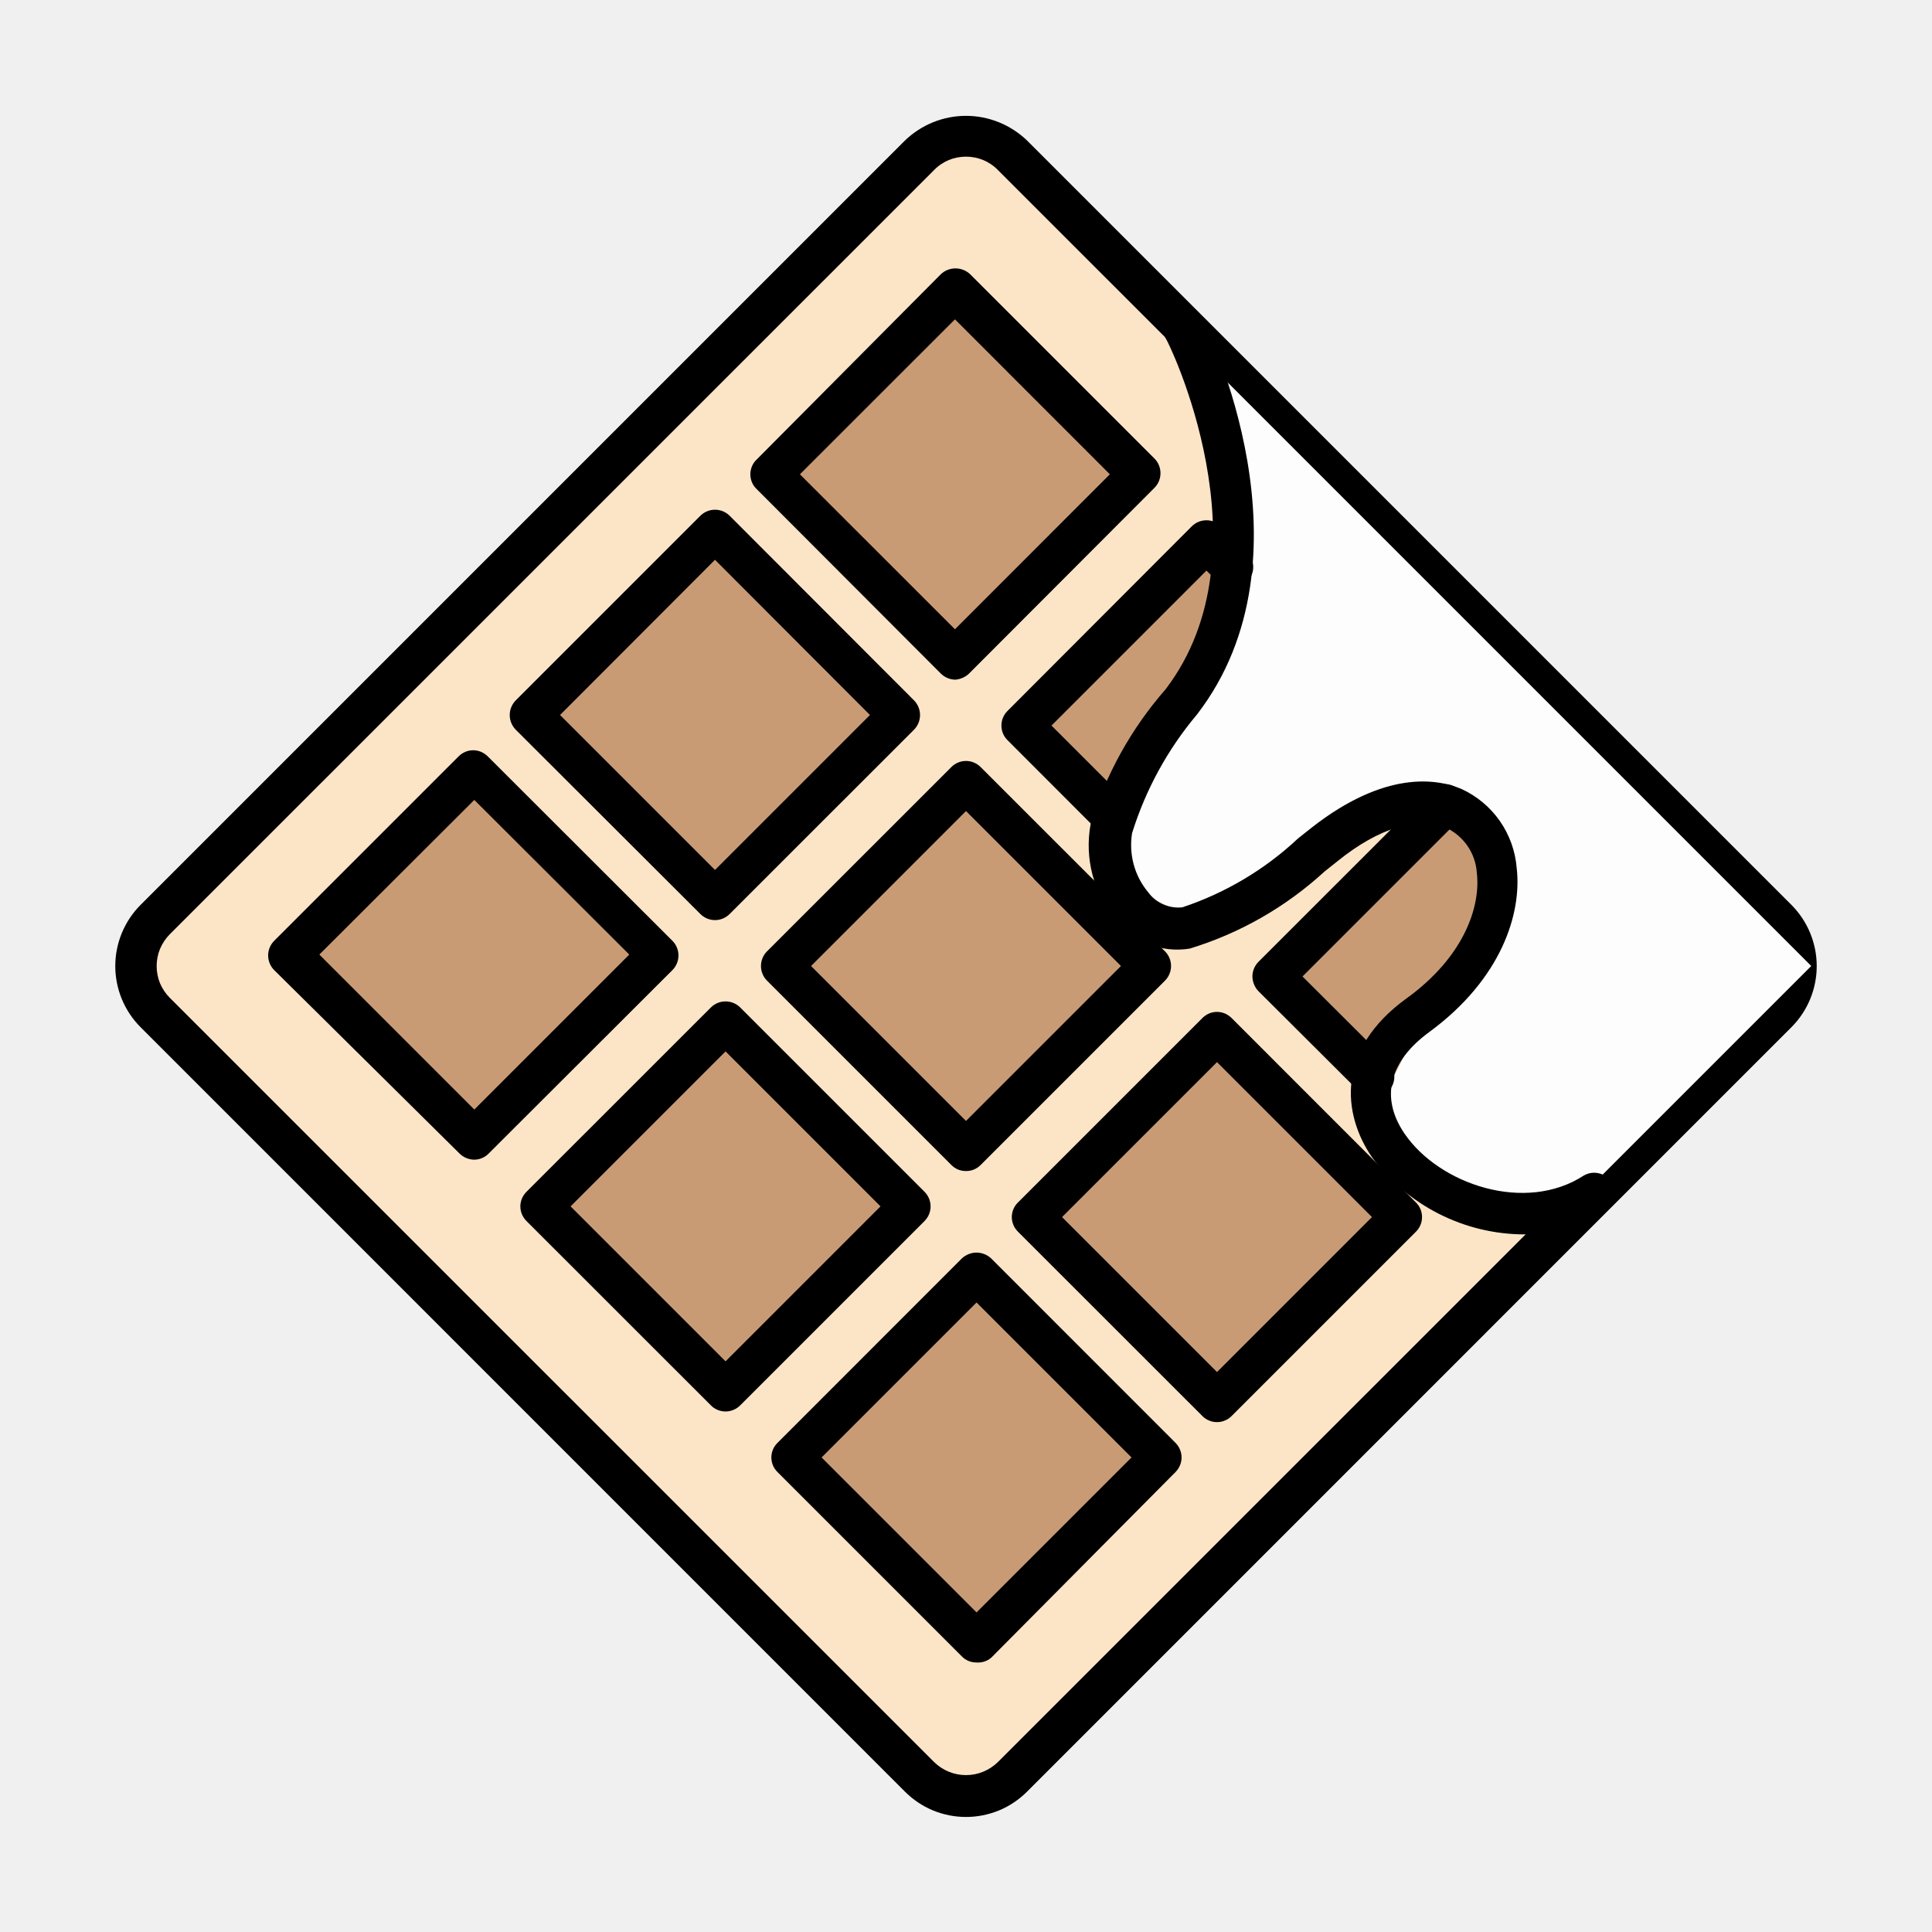
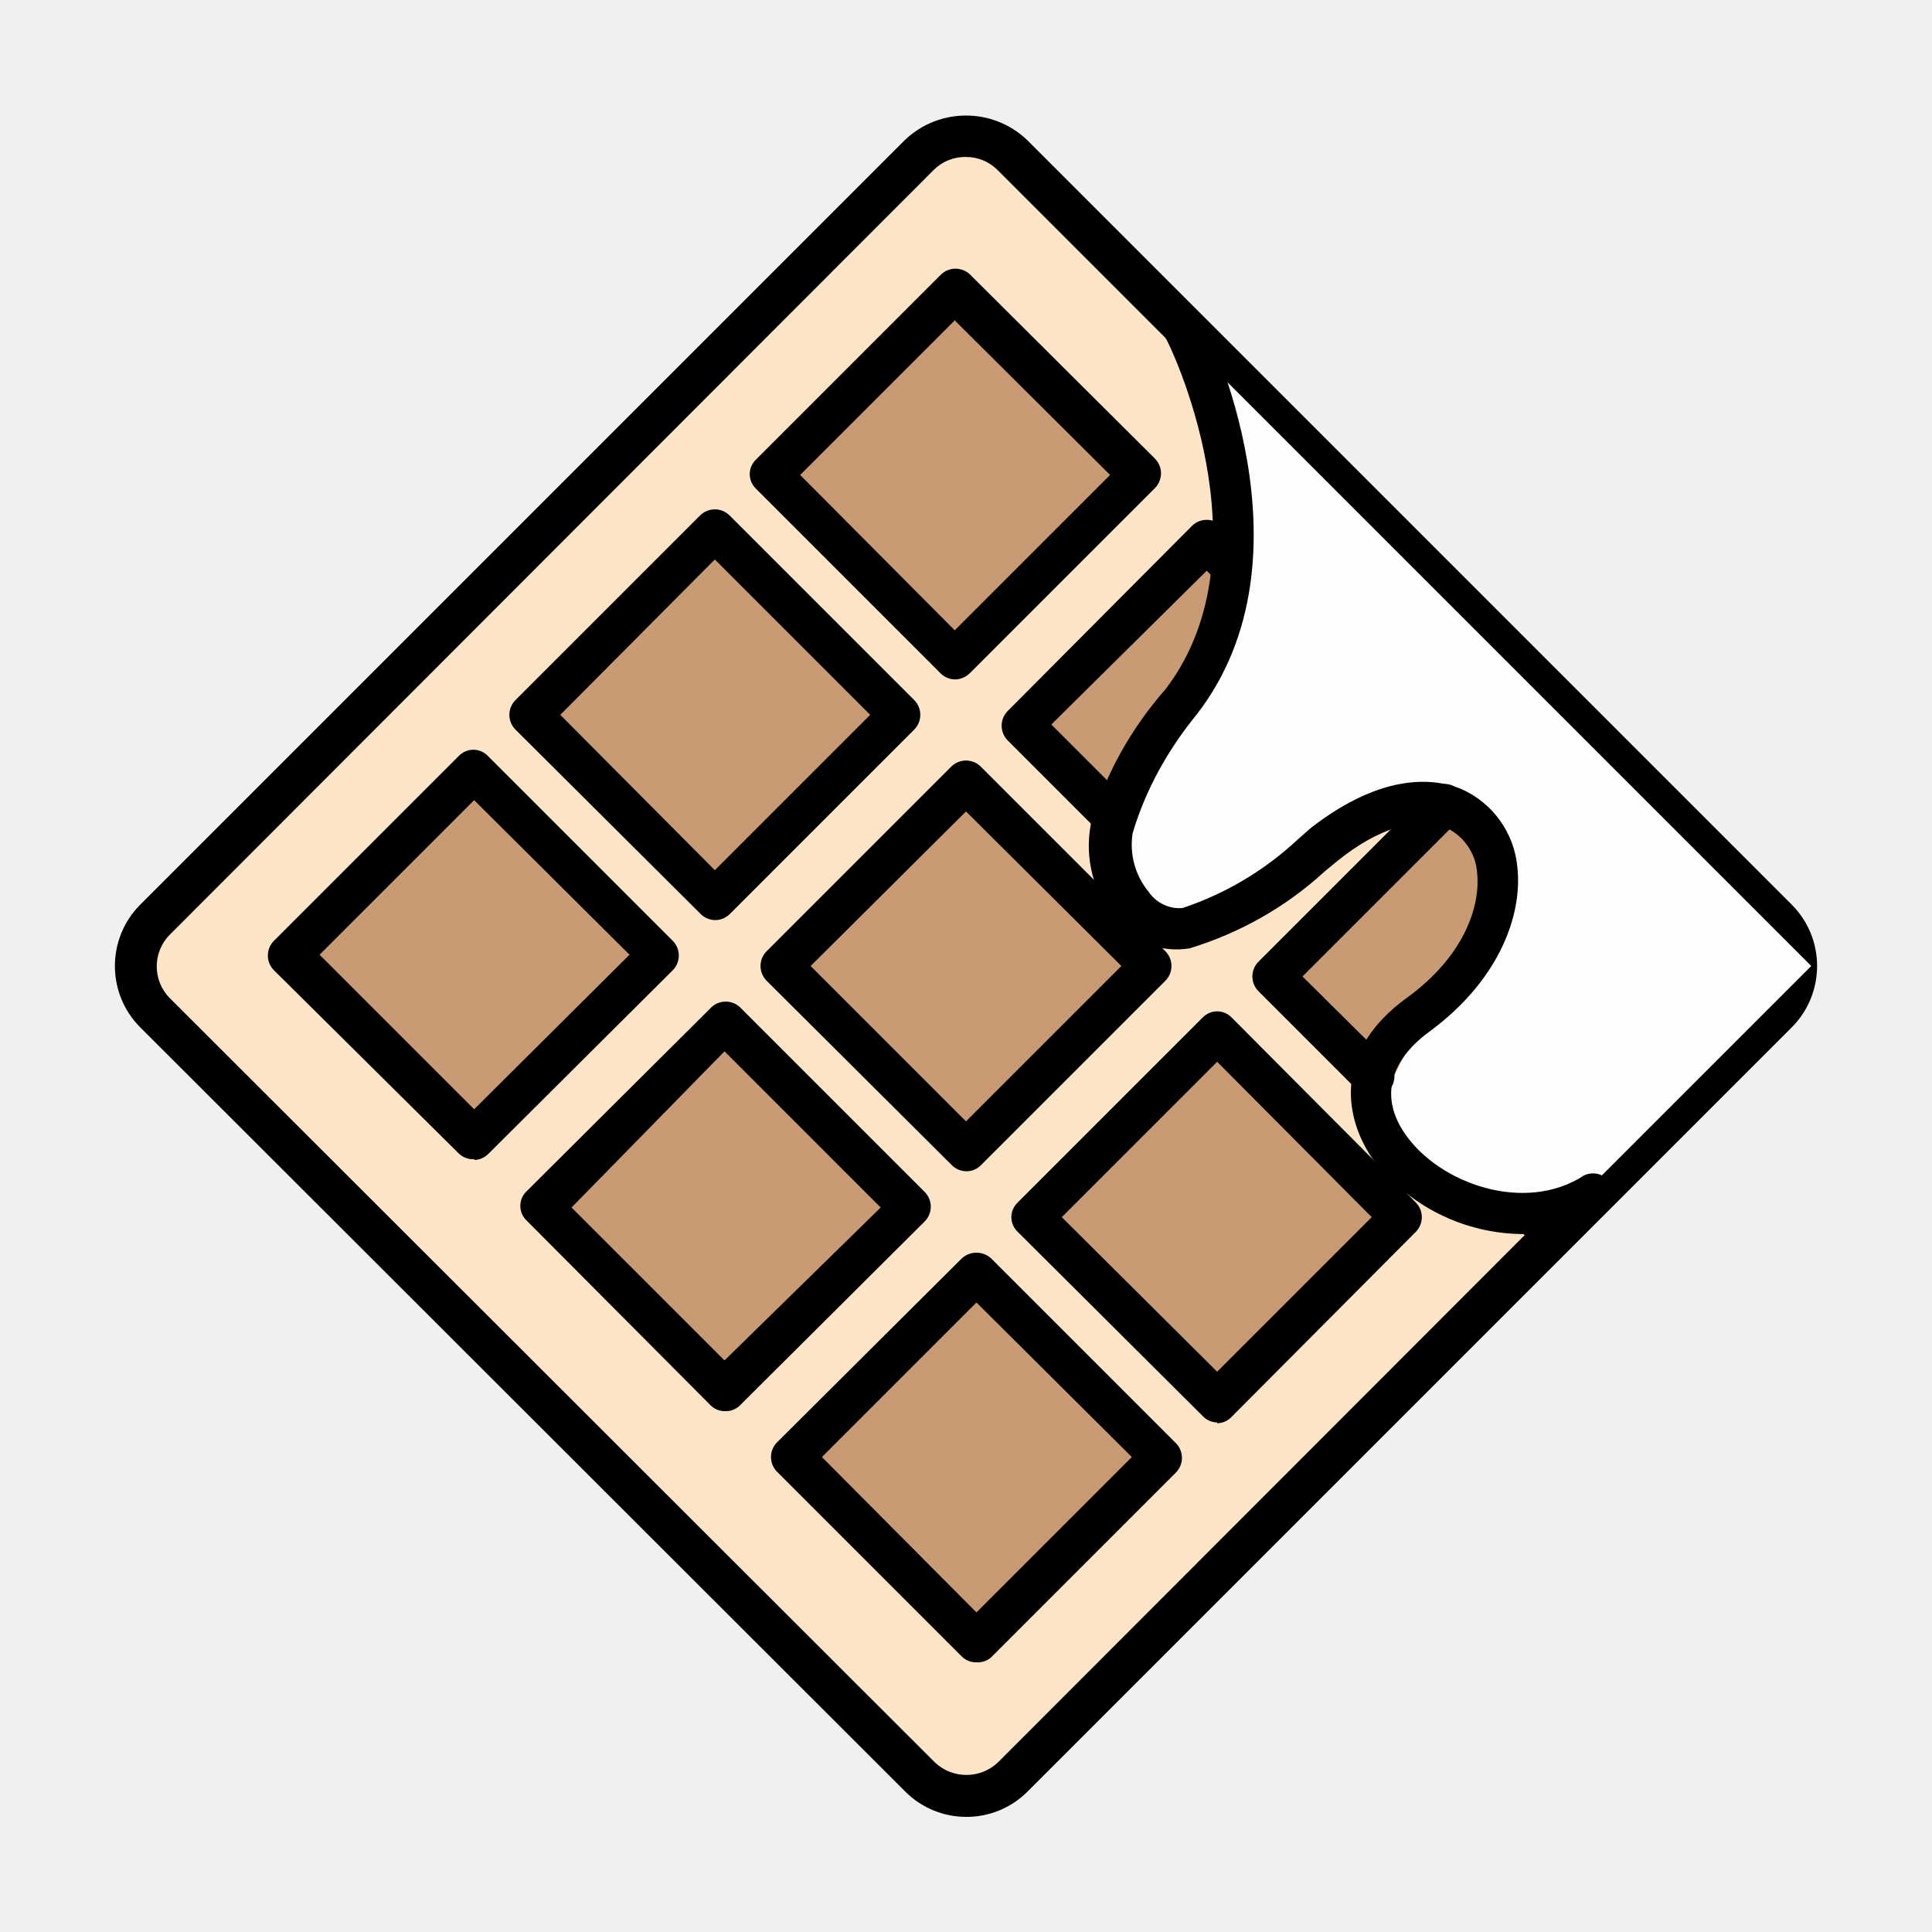
- <svg xmlns="http://www.w3.org/2000/svg" width="24" height="24" viewBox="0 0 24 24" fill="none">
-   <g clip-path="url(#clip0_865_53)">
-     <path d="M1.5 12L12 1.5L22.5 12L12 22.5L1.5 12Z" fill="#FBE5C6" />
-     <rect x="11.871" y="3.469" width="3.362" height="3.42" transform="rotate(44.7451 11.8713 3.46875)" fill="#C99B75" />
-     <rect x="15.014" y="6.615" width="3.208" height="3.348" transform="rotate(44.7451 15.0145 6.61523)" fill="#C99B75" />
-     <rect x="12.046" y="9.857" width="3.056" height="3.096" transform="rotate(44.7451 12.0464 9.85742)" fill="#C99B75" />
-     <rect x="8.944" y="12.768" width="3.116" height="3.096" transform="rotate(44.7451 8.94446 12.7676)" fill="#C99B75" />
-     <rect x="12.102" y="15.924" width="3.225" height="3.096" transform="rotate(44.7451 12.1023 15.9238)" fill="#C99B75" />
-     <rect x="15.179" y="13" width="3.225" height="3.096" transform="rotate(44.7451 15.1794 13)" fill="#C99B75" />
-     <rect x="18.179" y="10" width="3.225" height="3.096" transform="rotate(44.7451 18.1794 10)" fill="#C99B75" />
-     <rect x="8.841" y="6.572" width="3.362" height="3.326" transform="rotate(44.7451 8.84131 6.57227)" fill="#C99B75" />
-     <rect x="5.931" y="9.414" width="3.362" height="3.495" transform="rotate(44.7451 5.93066 9.41406)" fill="#C99B75" />
-     <rect x="5.931" y="9.414" width="3.362" height="3.495" transform="rotate(44.7451 5.93066 9.41406)" fill="#C99B75" />
-     <path d="M12 22.571C11.859 22.571 11.719 22.543 11.588 22.489C11.458 22.435 11.34 22.355 11.24 22.255L1.746 12.76C1.545 12.559 1.432 12.285 1.432 12.001C1.432 11.716 1.545 11.443 1.746 11.241L11.24 1.747C11.444 1.55 11.716 1.439 12 1.439C12.283 1.439 12.556 1.55 12.76 1.747L22.254 11.241C22.455 11.443 22.568 11.716 22.568 12.001C22.568 12.285 22.455 12.559 22.254 12.76L12.76 22.255C12.66 22.355 12.542 22.435 12.412 22.489C12.281 22.543 12.141 22.571 12 22.571ZM12 1.946C11.926 1.946 11.854 1.96 11.786 1.988C11.718 2.017 11.656 2.058 11.605 2.111L2.11 11.605C2.058 11.657 2.017 11.719 1.988 11.787C1.96 11.854 1.946 11.927 1.946 12.001C1.946 12.074 1.96 12.147 1.988 12.215C2.017 12.283 2.058 12.344 2.11 12.396L11.605 21.89C11.71 21.993 11.852 22.051 12 22.051C12.148 22.051 12.289 21.993 12.395 21.89L21.89 12.396C21.942 12.344 21.983 12.283 22.012 12.215C22.04 12.147 22.054 12.074 22.054 12.001C22.054 11.927 22.04 11.854 22.012 11.787C21.983 11.719 21.942 11.657 21.89 11.605L12.395 2.111C12.344 2.058 12.282 2.017 12.214 1.988C12.146 1.96 12.073 1.946 12 1.946Z" fill="black" />
-     <path d="M15.5 6.5L15 4.5L22.5 12L19.5 15H18.5L17 14L18 12L18.5 11L18 10H17L15 11.5L14 11V10.5L14.5 9L15.5 6.5Z" fill="#FDFDFD" />
-     <path d="M12 14.547C11.966 14.547 11.932 14.541 11.901 14.528C11.87 14.515 11.842 14.496 11.818 14.472L9.528 12.182C9.48 12.134 9.453 12.068 9.453 12C9.453 11.932 9.48 11.866 9.528 11.818L11.818 9.529C11.866 9.48 11.932 9.453 12 9.453C12.068 9.453 12.134 9.48 12.182 9.529L14.472 11.818C14.52 11.866 14.547 11.932 14.547 12C14.547 12.068 14.52 12.134 14.472 12.182L12.182 14.472C12.158 14.496 12.13 14.515 12.099 14.528C12.067 14.541 12.034 14.547 12 14.547ZM10.075 12L12 13.925L13.925 12L12 10.075L10.075 12Z" fill="black" />
-     <path d="M15.118 17.666C15.084 17.666 15.05 17.66 15.019 17.646C14.988 17.634 14.959 17.614 14.936 17.59L12.646 15.301C12.622 15.277 12.602 15.249 12.589 15.218C12.576 15.186 12.569 15.153 12.569 15.119C12.569 15.085 12.576 15.051 12.589 15.02C12.602 14.989 12.622 14.96 12.646 14.937L14.936 12.647C14.959 12.623 14.988 12.604 15.019 12.59C15.05 12.577 15.084 12.57 15.118 12.57C15.152 12.57 15.185 12.577 15.217 12.59C15.248 12.604 15.276 12.623 15.3 12.647L17.589 14.937C17.638 14.985 17.665 15.05 17.665 15.119C17.665 15.187 17.638 15.253 17.589 15.301L15.3 17.59C15.276 17.614 15.248 17.634 15.216 17.646C15.185 17.66 15.152 17.666 15.118 17.666ZM13.193 15.119L15.118 17.044L17.043 15.119L15.118 13.194L13.193 15.119Z" fill="black" />
-     <path d="M8.882 11.43C8.814 11.43 8.748 11.402 8.7 11.354L6.407 9.065C6.359 9.016 6.332 8.951 6.332 8.882C6.332 8.814 6.359 8.749 6.407 8.7L8.7 6.407C8.748 6.359 8.814 6.332 8.882 6.332C8.951 6.332 9.016 6.359 9.064 6.407L11.354 8.7C11.402 8.749 11.429 8.814 11.429 8.882C11.429 8.951 11.402 9.016 11.354 9.065L9.064 11.354C9.016 11.402 8.951 11.43 8.882 11.43ZM6.957 8.882L8.882 10.807L10.807 8.882L8.882 6.954L6.957 8.882Z" fill="black" />
-     <path d="M13.836 10.409C13.768 10.407 13.703 10.38 13.653 10.333L12.516 9.195C12.467 9.147 12.44 9.082 12.44 9.013C12.44 8.945 12.467 8.879 12.516 8.831L14.805 6.538C14.853 6.49 14.919 6.463 14.987 6.463C15.056 6.463 15.121 6.49 15.169 6.538L15.492 6.861C15.541 6.91 15.568 6.975 15.568 7.044C15.568 7.112 15.541 7.177 15.492 7.226C15.469 7.25 15.44 7.269 15.409 7.283C15.378 7.296 15.344 7.303 15.31 7.303C15.276 7.303 15.243 7.296 15.211 7.283C15.18 7.269 15.152 7.25 15.128 7.226L14.987 7.088L13.062 9.013L14.018 9.969C14.042 9.993 14.061 10.021 14.075 10.052C14.088 10.084 14.095 10.117 14.095 10.151C14.095 10.185 14.088 10.219 14.075 10.25C14.061 10.281 14.042 10.31 14.018 10.333C13.97 10.382 13.904 10.409 13.836 10.409Z" fill="black" />
-     <path d="M17.064 13.633C17.029 13.633 16.996 13.627 16.964 13.614C16.933 13.601 16.905 13.582 16.881 13.557L15.633 12.313C15.586 12.264 15.559 12.199 15.558 12.13C15.558 12.062 15.585 11.997 15.633 11.948L17.765 9.817C17.788 9.793 17.817 9.773 17.848 9.76C17.879 9.747 17.913 9.74 17.947 9.74C17.981 9.74 18.015 9.747 18.046 9.76C18.077 9.773 18.105 9.793 18.129 9.817C18.177 9.865 18.204 9.931 18.204 9.999C18.204 10.068 18.177 10.133 18.129 10.181L16.18 12.13L17.246 13.193C17.294 13.241 17.321 13.307 17.321 13.375C17.321 13.443 17.294 13.509 17.246 13.557C17.222 13.581 17.194 13.6 17.162 13.613C17.131 13.626 17.097 13.633 17.064 13.633Z" fill="black" />
-     <path d="M11.869 8.443C11.801 8.443 11.736 8.415 11.687 8.367L9.398 6.074C9.373 6.05 9.354 6.022 9.341 5.991C9.328 5.96 9.321 5.926 9.321 5.892C9.321 5.858 9.328 5.824 9.341 5.793C9.354 5.762 9.373 5.733 9.398 5.71L11.687 3.407C11.736 3.36 11.802 3.334 11.869 3.334C11.937 3.334 12.002 3.36 12.052 3.407L14.341 5.696C14.389 5.744 14.416 5.81 14.416 5.878C14.416 5.947 14.389 6.012 14.341 6.06L12.052 8.353C12.005 8.405 11.939 8.437 11.869 8.443ZM9.937 5.892L11.863 7.817L13.787 5.892L11.863 3.967L9.937 5.892Z" fill="black" />
-     <path d="M9.013 17.534C8.979 17.534 8.945 17.527 8.914 17.514C8.883 17.501 8.854 17.482 8.831 17.458L6.541 15.169C6.517 15.145 6.498 15.117 6.484 15.085C6.471 15.054 6.464 15.02 6.464 14.986C6.464 14.953 6.471 14.919 6.484 14.887C6.498 14.856 6.517 14.828 6.541 14.804L8.831 12.515C8.879 12.467 8.944 12.44 9.013 12.44C9.081 12.44 9.147 12.467 9.195 12.515L11.484 14.804C11.533 14.853 11.56 14.918 11.56 14.986C11.56 15.055 11.533 15.12 11.484 15.169L9.195 17.458C9.171 17.482 9.143 17.501 9.111 17.514C9.08 17.527 9.047 17.534 9.013 17.534ZM7.088 14.986L9.013 16.911L10.938 14.986L9.013 13.061L7.088 14.986Z" fill="black" />
-     <path d="M12.131 20.652C12.097 20.652 12.063 20.646 12.032 20.633C12 20.62 11.972 20.601 11.948 20.576L9.659 18.287C9.635 18.263 9.615 18.235 9.602 18.204C9.589 18.172 9.582 18.139 9.582 18.105C9.582 18.071 9.589 18.037 9.602 18.006C9.615 17.975 9.635 17.946 9.659 17.923L11.948 15.633C11.998 15.587 12.063 15.56 12.131 15.56C12.198 15.56 12.264 15.587 12.313 15.633L14.602 17.923C14.65 17.971 14.678 18.037 14.678 18.105C14.678 18.173 14.65 18.239 14.602 18.287L12.313 20.593C12.262 20.636 12.197 20.657 12.131 20.652ZM10.206 18.105L12.131 20.03L14.056 18.105L12.131 16.18L10.206 18.105Z" fill="black" />
-     <path d="M5.892 14.406C5.823 14.405 5.758 14.378 5.709 14.33L3.406 12.051C3.358 12.003 3.331 11.937 3.331 11.869C3.331 11.8 3.358 11.735 3.406 11.687L5.696 9.397C5.719 9.373 5.748 9.354 5.779 9.34C5.81 9.327 5.844 9.32 5.878 9.32C5.912 9.32 5.945 9.327 5.977 9.34C6.008 9.354 6.036 9.373 6.06 9.397L8.353 11.687C8.401 11.735 8.428 11.8 8.428 11.869C8.428 11.937 8.401 12.003 8.353 12.051L6.06 14.34C6.014 14.382 5.954 14.405 5.892 14.406ZM3.967 11.858L5.892 13.783L7.817 11.858L5.892 9.937L3.967 11.858Z" fill="black" />
-     <path d="M18.933 15.334C18.565 15.333 18.203 15.245 17.875 15.079C17.546 14.912 17.262 14.671 17.043 14.375C16.675 13.839 16.593 13.038 17.473 12.402C18.191 11.883 18.394 11.258 18.346 10.845C18.338 10.725 18.299 10.609 18.231 10.51C18.163 10.411 18.07 10.332 17.961 10.281C17.617 10.14 17.132 10.281 16.62 10.694L16.452 10.828C15.972 11.268 15.4 11.595 14.778 11.784C14.605 11.812 14.428 11.792 14.265 11.728C14.102 11.664 13.96 11.557 13.853 11.419C13.72 11.257 13.623 11.068 13.571 10.865C13.518 10.662 13.51 10.45 13.547 10.243C13.735 9.623 14.052 9.051 14.479 8.563C15.792 6.844 14.509 4.228 14.479 4.2C14.463 4.17 14.454 4.137 14.452 4.103C14.45 4.069 14.454 4.035 14.465 4.003C14.476 3.97 14.493 3.941 14.515 3.915C14.538 3.889 14.565 3.868 14.595 3.853C14.626 3.838 14.659 3.829 14.693 3.827C14.727 3.824 14.761 3.829 14.793 3.84C14.858 3.862 14.912 3.909 14.943 3.97C15.001 4.09 16.383 6.909 14.87 8.875C14.505 9.308 14.231 9.81 14.063 10.35C14.042 10.479 14.049 10.611 14.083 10.738C14.117 10.864 14.178 10.982 14.262 11.082C14.31 11.149 14.375 11.201 14.45 11.234C14.524 11.267 14.607 11.28 14.688 11.271C15.223 11.093 15.714 10.801 16.125 10.415L16.294 10.281C17.208 9.566 17.851 9.673 18.153 9.8C18.345 9.888 18.51 10.025 18.631 10.198C18.752 10.371 18.824 10.573 18.841 10.783C18.906 11.344 18.655 12.158 17.758 12.818C17.253 13.186 17.143 13.636 17.448 14.083C17.878 14.712 18.947 15.077 19.676 14.602C19.733 14.569 19.801 14.56 19.865 14.576C19.929 14.591 19.985 14.631 20.021 14.687C20.056 14.742 20.069 14.809 20.057 14.874C20.045 14.939 20.008 14.997 19.954 15.035C19.65 15.23 19.295 15.334 18.933 15.334Z" fill="black" />
+ <svg xmlns="http://www.w3.org/2000/svg" width="24" height="24" fill="none">
+   <g clip-path="url(#a)">
+     <path fill="#FBE5C6" d="M1.5 12 12 1.5 22.5 12 12 22.5 1.5 12Z" />
+     <path fill="#C99B75" d="m11.87 3.47 2.39 2.36-2.41 2.43L9.46 5.9zM15 6.62l2.29 2.26-2.36 2.37L12.65 9zM12.05 9.86l2.17 2.16-2.18 2.2-2.18-2.16zM8.94 12.77l2.22 2.2-2.19 2.2-2.21-2.2zM12.1 15.92l2.3 2.27-2.18 2.2-2.3-2.27zM15.18 13l2.3 2.27-2.19 2.2L13 15.2zM18.18 10l2.3 2.27-2.19 2.2L16 12.2zM8.84 6.57l2.39 2.37-2.35 2.36L6.5 8.93zM5.93 9.41l2.39 2.37-2.46 2.48-2.4-2.36z" />
+     <path fill="#C99B75" d="m5.93 9.41 2.39 2.37-2.46 2.48-2.4-2.36z" />
+     <path fill="#000" d="M12 22.57a1.07 1.07 0 0 1-.76-.32l-9.5-9.49a1.08 1.08 0 0 1 0-1.52l9.5-9.5a1.1 1.1 0 0 1 1.52 0l9.5 9.5a1.08 1.08 0 0 1 0 1.52l-9.5 9.5a1.07 1.07 0 0 1-.76.31Zm0-20.62a.55.55 0 0 0-.4.16l-9.49 9.5a.56.56 0 0 0 0 .79l9.5 9.49a.57.57 0 0 0 .79 0l9.49-9.5a.56.56 0 0 0 0-.78l-9.5-9.5a.55.55 0 0 0-.39-.16Z" />
+     <path fill="#FDFDFD" d="m15.5 6.5-.5-2 7.5 7.5-3 3h-1L17 14l1-2 .5-1-.5-1h-1l-2 1.5-1-.5v-.5l.5-1.5 1-2.5Z" />
+     <path fill="#000" d="M12 14.55a.26.26 0 0 1-.18-.08l-2.3-2.29a.26.26 0 0 1 0-.36l2.3-2.3a.26.26 0 0 1 .36 0l2.3 2.3a.26.26 0 0 1 0 .36l-2.3 2.3a.25.25 0 0 1-.18.07ZM10.07 12 12 13.93 13.93 12 12 10.08 10.07 12ZM15.12 17.67a.25.25 0 0 1-.18-.08l-2.3-2.29a.25.25 0 0 1 0-.36l2.3-2.3a.25.25 0 0 1 .36 0l2.29 2.3a.26.26 0 0 1 0 .36L15.3 17.6a.25.25 0 0 1-.18.08Zm-1.93-2.55 1.93 1.92 1.92-1.92-1.92-1.93-1.93 1.93ZM8.88 11.43a.26.26 0 0 1-.18-.08L6.4 9.06a.26.26 0 0 1 0-.36l2.3-2.3a.26.26 0 0 1 .36 0l2.3 2.3a.26.26 0 0 1 0 .36l-2.3 2.3a.26.26 0 0 1-.18.07ZM6.96 8.88l1.92 1.93 1.93-1.93-1.93-1.93-1.92 1.93ZM13.84 10.4a.27.27 0 0 1-.19-.07L12.52 9.2a.26.26 0 0 1 0-.37l2.29-2.3a.26.26 0 0 1 .36 0l.32.33a.26.26 0 0 1-.36.37l-.14-.14L13.06 9l.96.96a.25.25 0 0 1 0 .36.26.26 0 0 1-.18.08ZM17.06 13.63a.24.24 0 0 1-.18-.07l-1.25-1.25a.26.26 0 0 1 0-.36l2.13-2.13a.25.25 0 0 1 .37 0 .26.26 0 0 1 0 .36l-1.95 1.95 1.07 1.06a.26.26 0 0 1-.19.44ZM11.87 8.44a.26.26 0 0 1-.18-.07l-2.3-2.3a.25.25 0 0 1 0-.36l2.3-2.3a.26.26 0 0 1 .36 0l2.3 2.29a.26.26 0 0 1 0 .36l-2.3 2.3a.27.27 0 0 1-.18.08ZM9.94 5.9l1.92 1.93 1.93-1.93-1.93-1.92-1.92 1.92ZM9.01 17.53a.25.25 0 0 1-.18-.07l-2.29-2.3a.25.25 0 0 1 0-.36l2.3-2.29a.26.26 0 0 1 .35 0l2.3 2.3a.26.26 0 0 1 0 .36l-2.3 2.29a.25.25 0 0 1-.18.07ZM7.1 15 9 16.9 10.94 15 9 13.06 7.1 15ZM12.13 20.65a.25.25 0 0 1-.18-.07l-2.3-2.3a.26.26 0 0 1 0-.36l2.3-2.29a.27.27 0 0 1 .36 0l2.3 2.3a.26.26 0 0 1 0 .36l-2.3 2.3a.25.25 0 0 1-.18.06Zm-1.92-2.55 1.92 1.93 1.93-1.93-1.93-1.92-1.92 1.92ZM5.9 14.4a.26.26 0 0 1-.2-.07l-2.3-2.28a.26.26 0 0 1 0-.36l2.3-2.3a.25.25 0 0 1 .36 0l2.3 2.3a.26.26 0 0 1 0 .36l-2.3 2.29a.26.26 0 0 1-.17.07Zm-1.93-2.54 1.92 1.92 1.93-1.92-1.93-1.92-1.92 1.92Z" />
+     <path fill="#000" d="M18.93 15.33a2.36 2.36 0 0 1-1.89-.95c-.36-.54-.45-1.34.43-1.98.72-.52.92-1.14.88-1.55a.67.67 0 0 0-.39-.57c-.34-.14-.83 0-1.34.41l-.17.14c-.48.44-1.05.76-1.67.95a.97.97 0 0 1-.93-.36 1.45 1.45 0 0 1-.3-1.18c.18-.62.5-1.19.93-1.68 1.31-1.72.03-4.33 0-4.36a.26.26 0 0 1 .46-.23c.06.12 1.44 2.94-.07 4.9-.36.44-.64.94-.8 1.48a.92.92 0 0 0 .2.73.46.46 0 0 0 .42.2 3.9 3.9 0 0 0 1.44-.86l.16-.14c.92-.71 1.56-.6 1.86-.48a1.18 1.18 0 0 1 .7.98c.06.56-.2 1.38-1.1 2.04-.5.37-.6.82-.3 1.26.43.63 1.5 1 2.23.52a.26.26 0 0 1 .27.44c-.3.2-.65.3-1.02.3Z" />
  </g>
  <defs>
-     <clipPath id="clip0_865_53">
-       <rect width="22" height="22" fill="white" transform="translate(1 1)" />
+     <clipPath id="a">
+       <path fill="#fff" d="M1 1h22v22H1z" />
    </clipPath>
  </defs>
</svg>
